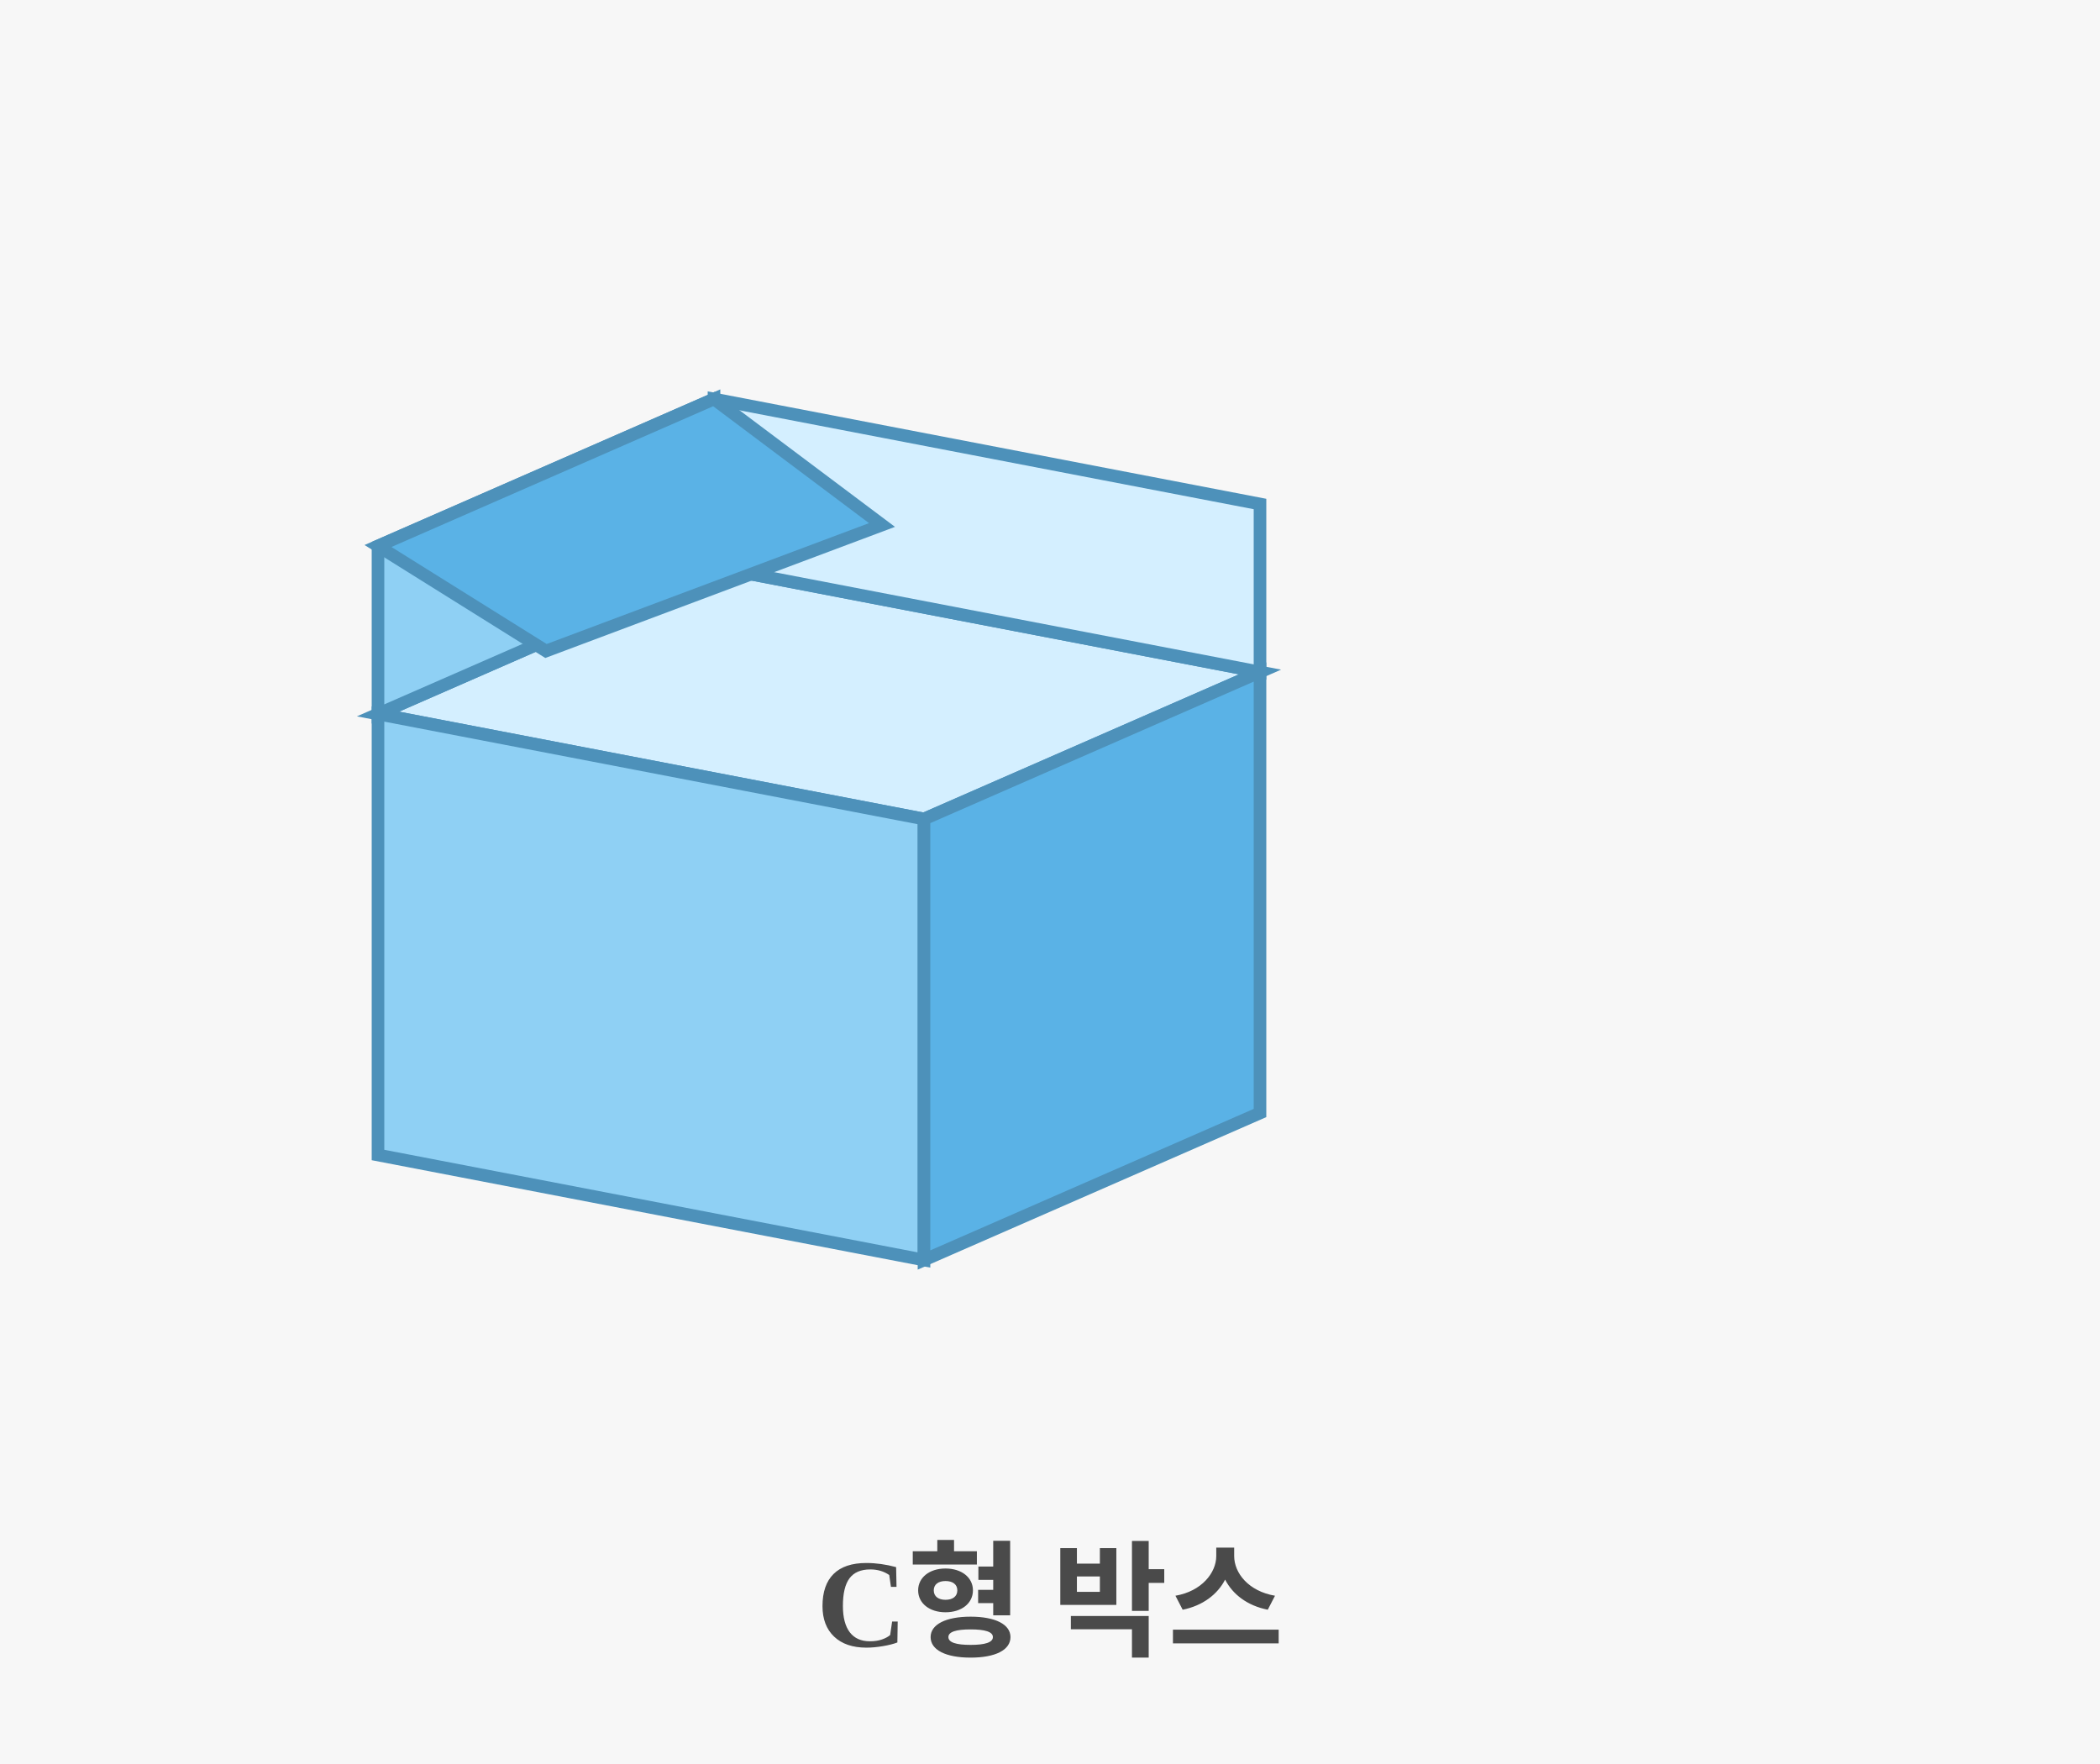
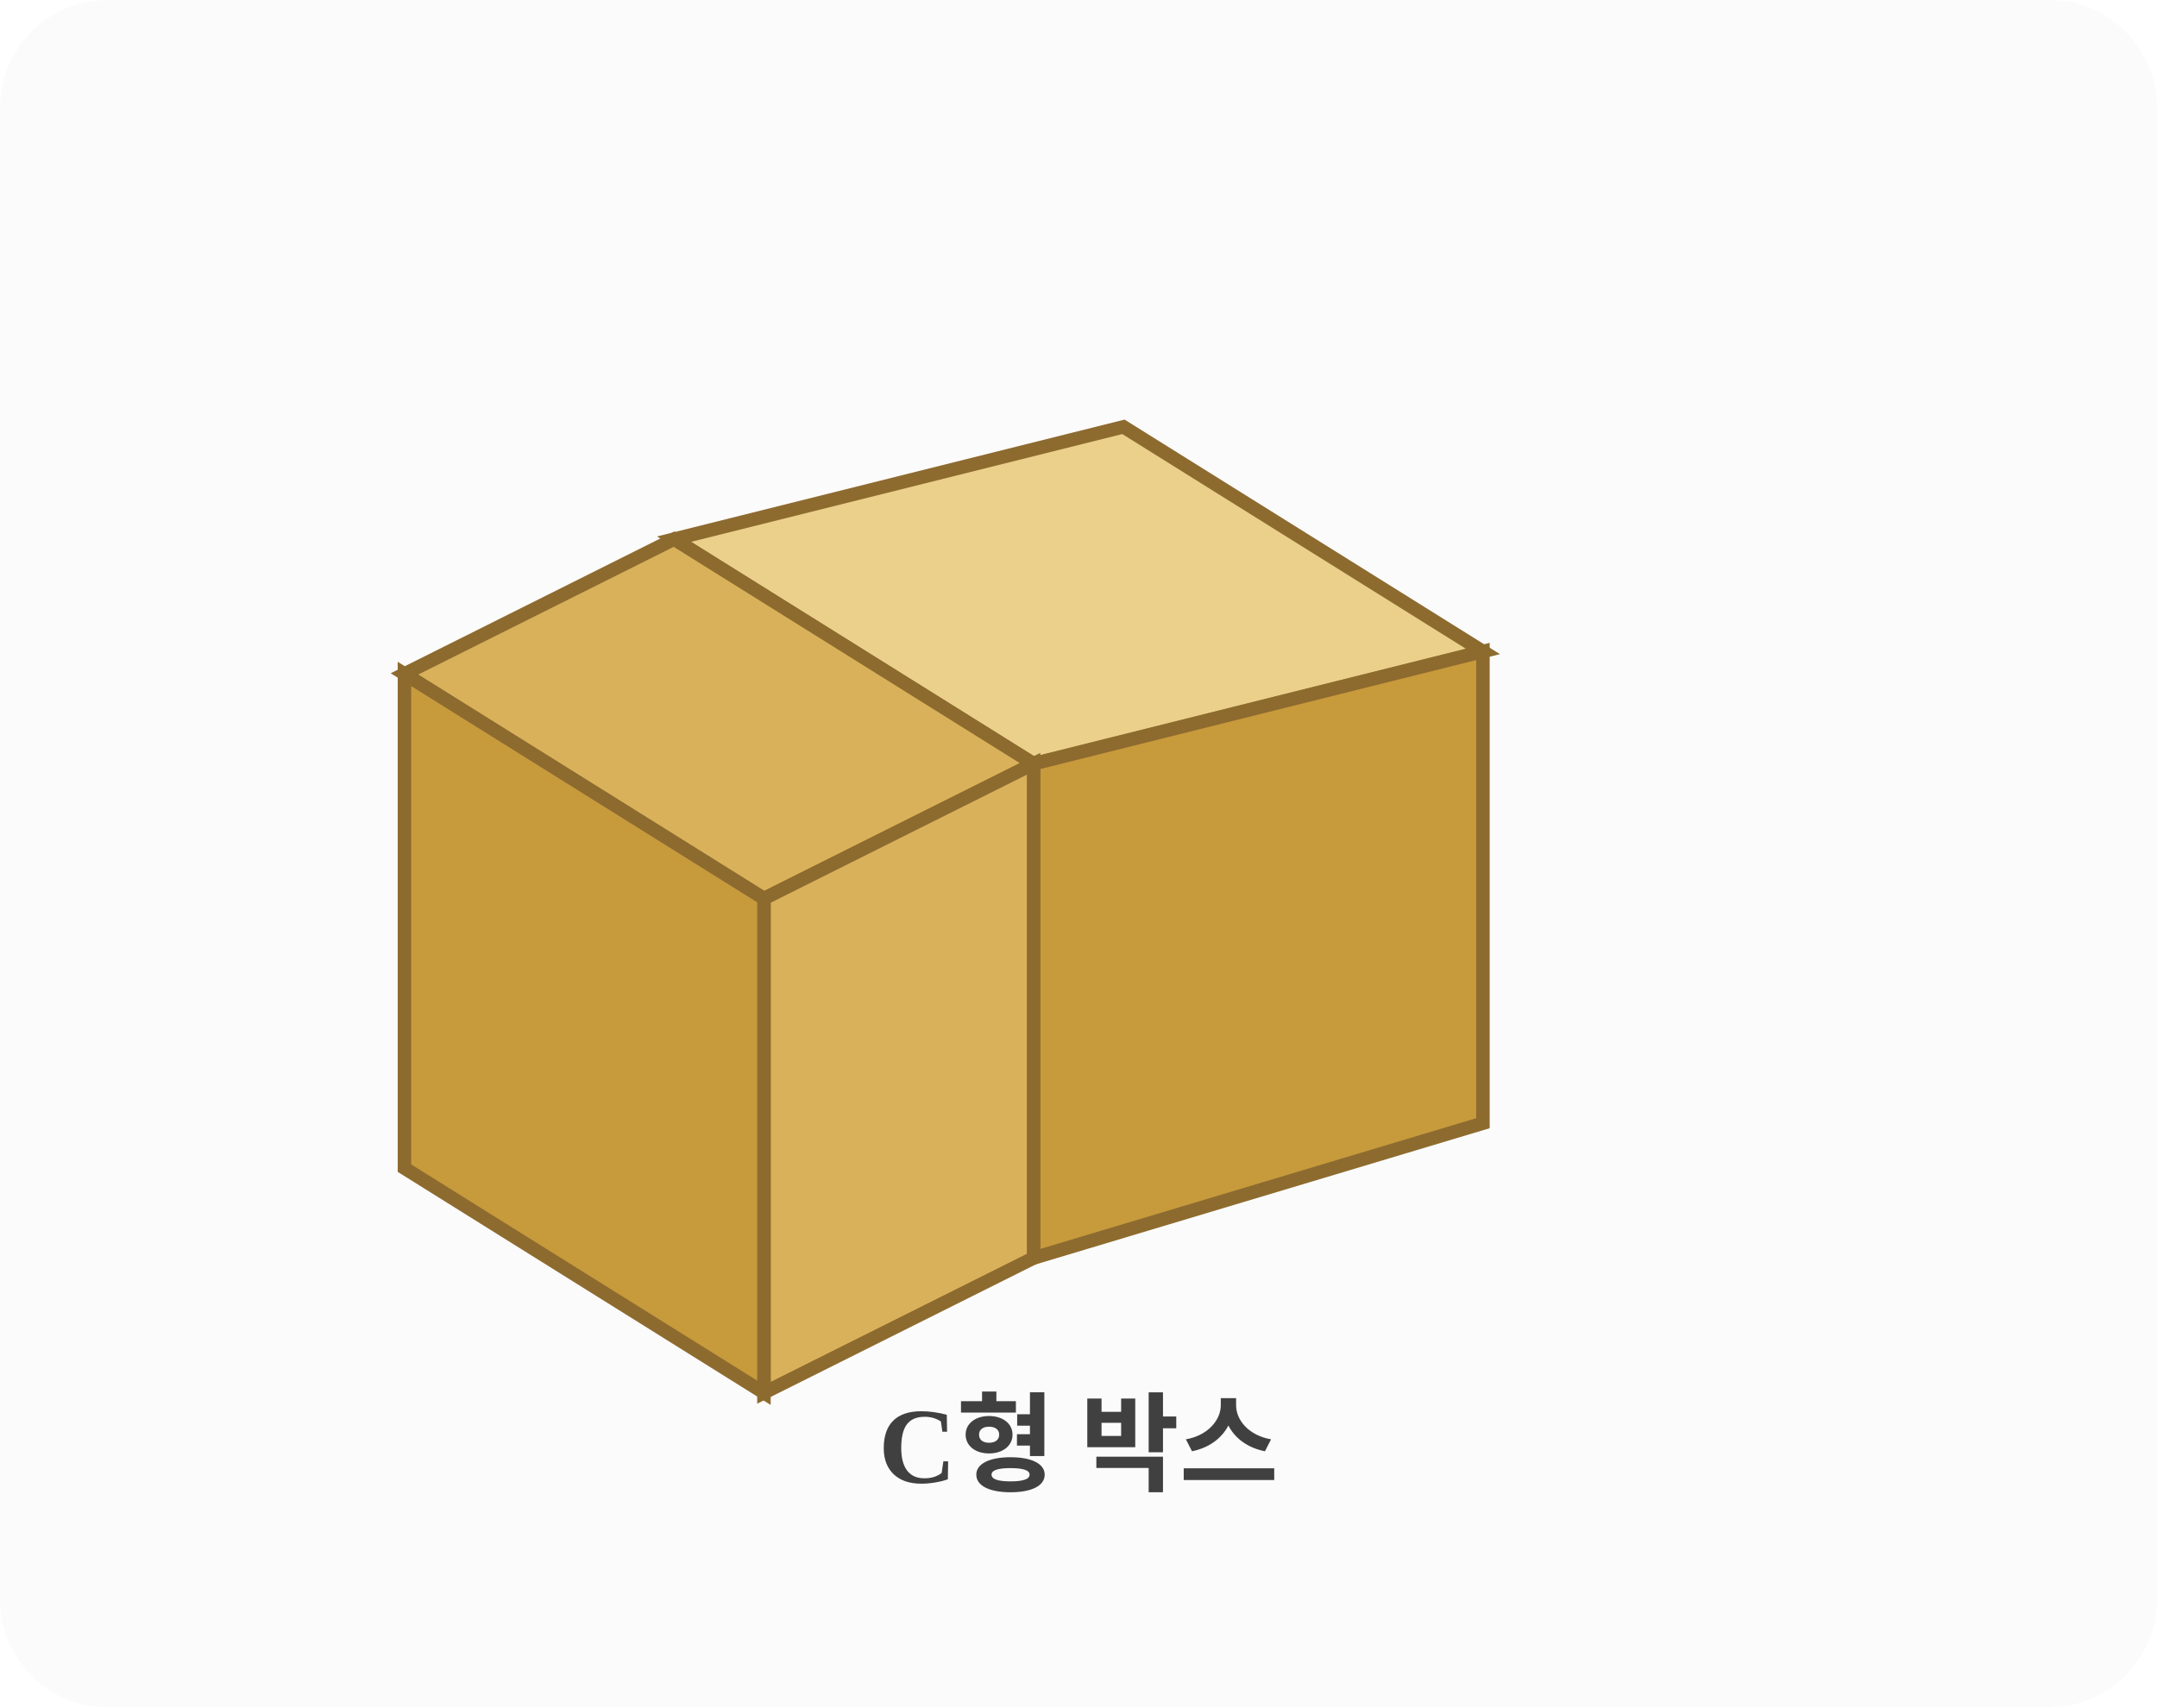
- <svg xmlns="http://www.w3.org/2000/svg" width="500" height="420" viewBox="0 0 500 420">
-   <rect width="500" height="420" fill="#f7f7f7" />
-   <polygon points="90,170 170,135 300,160 220,195" fill="#d4efff" stroke="#4d91ba" stroke-width="3" />
-   <polygon points="90,170 220,195 220,300 90,275" fill="#8fd0f4" stroke="#4d91ba" stroke-width="3" />
-   <polygon points="220,195 300,160 300,265 220,300" fill="#5ab2e6" stroke="#4d91ba" stroke-width="3" />
-   <polygon points="170,135 300,160 300,120 170,95" fill="#d4efff" stroke="#4d91ba" stroke-width="3" />
-   <polygon points="90,170 170,135 170,95 90,130" fill="#8fd0f4" stroke="#4d91ba" stroke-width="3" />
-   <polygon points="90,130 170,95 210,125 130,155" fill="#5ab2e6" stroke="#4d91ba" stroke-width="3" />
-   <text x="250" y="392" text-anchor="middle" font-size="30" font-weight="700" fill="#4a4a4a">C형 박스</text>
+ <svg xmlns="http://www.w3.org/2000/svg" width="480" height="380" viewBox="0 0 480 380">
+   <rect width="480" height="380" rx="24" fill="#fbfbfb" />
+   <polygon points="150,120 250,95 330,145 230,170" fill="#ead08b" stroke="#8d6b2f" stroke-width="3" />
+   <polygon points="90,150 150,120 230,170 170,200" fill="#d9b15a" stroke="#8d6b2f" stroke-width="3" />
+   <polygon points="230,170 330,145 330,250 230,280" fill="#c79a3c" stroke="#8d6b2f" stroke-width="3" />
+   <polygon points="170,200 230,170 230,280 170,310" fill="#d9b15a" stroke="#8d6b2f" stroke-width="3" />
+   <polygon points="90,150 170,200 170,310 90,260" fill="#c79a3c" stroke="#8d6b2f" stroke-width="3" />
+   <text x="240" y="330" text-anchor="middle" font-size="24" font-weight="800" fill="#404040">C형 박스</text>
</svg>
